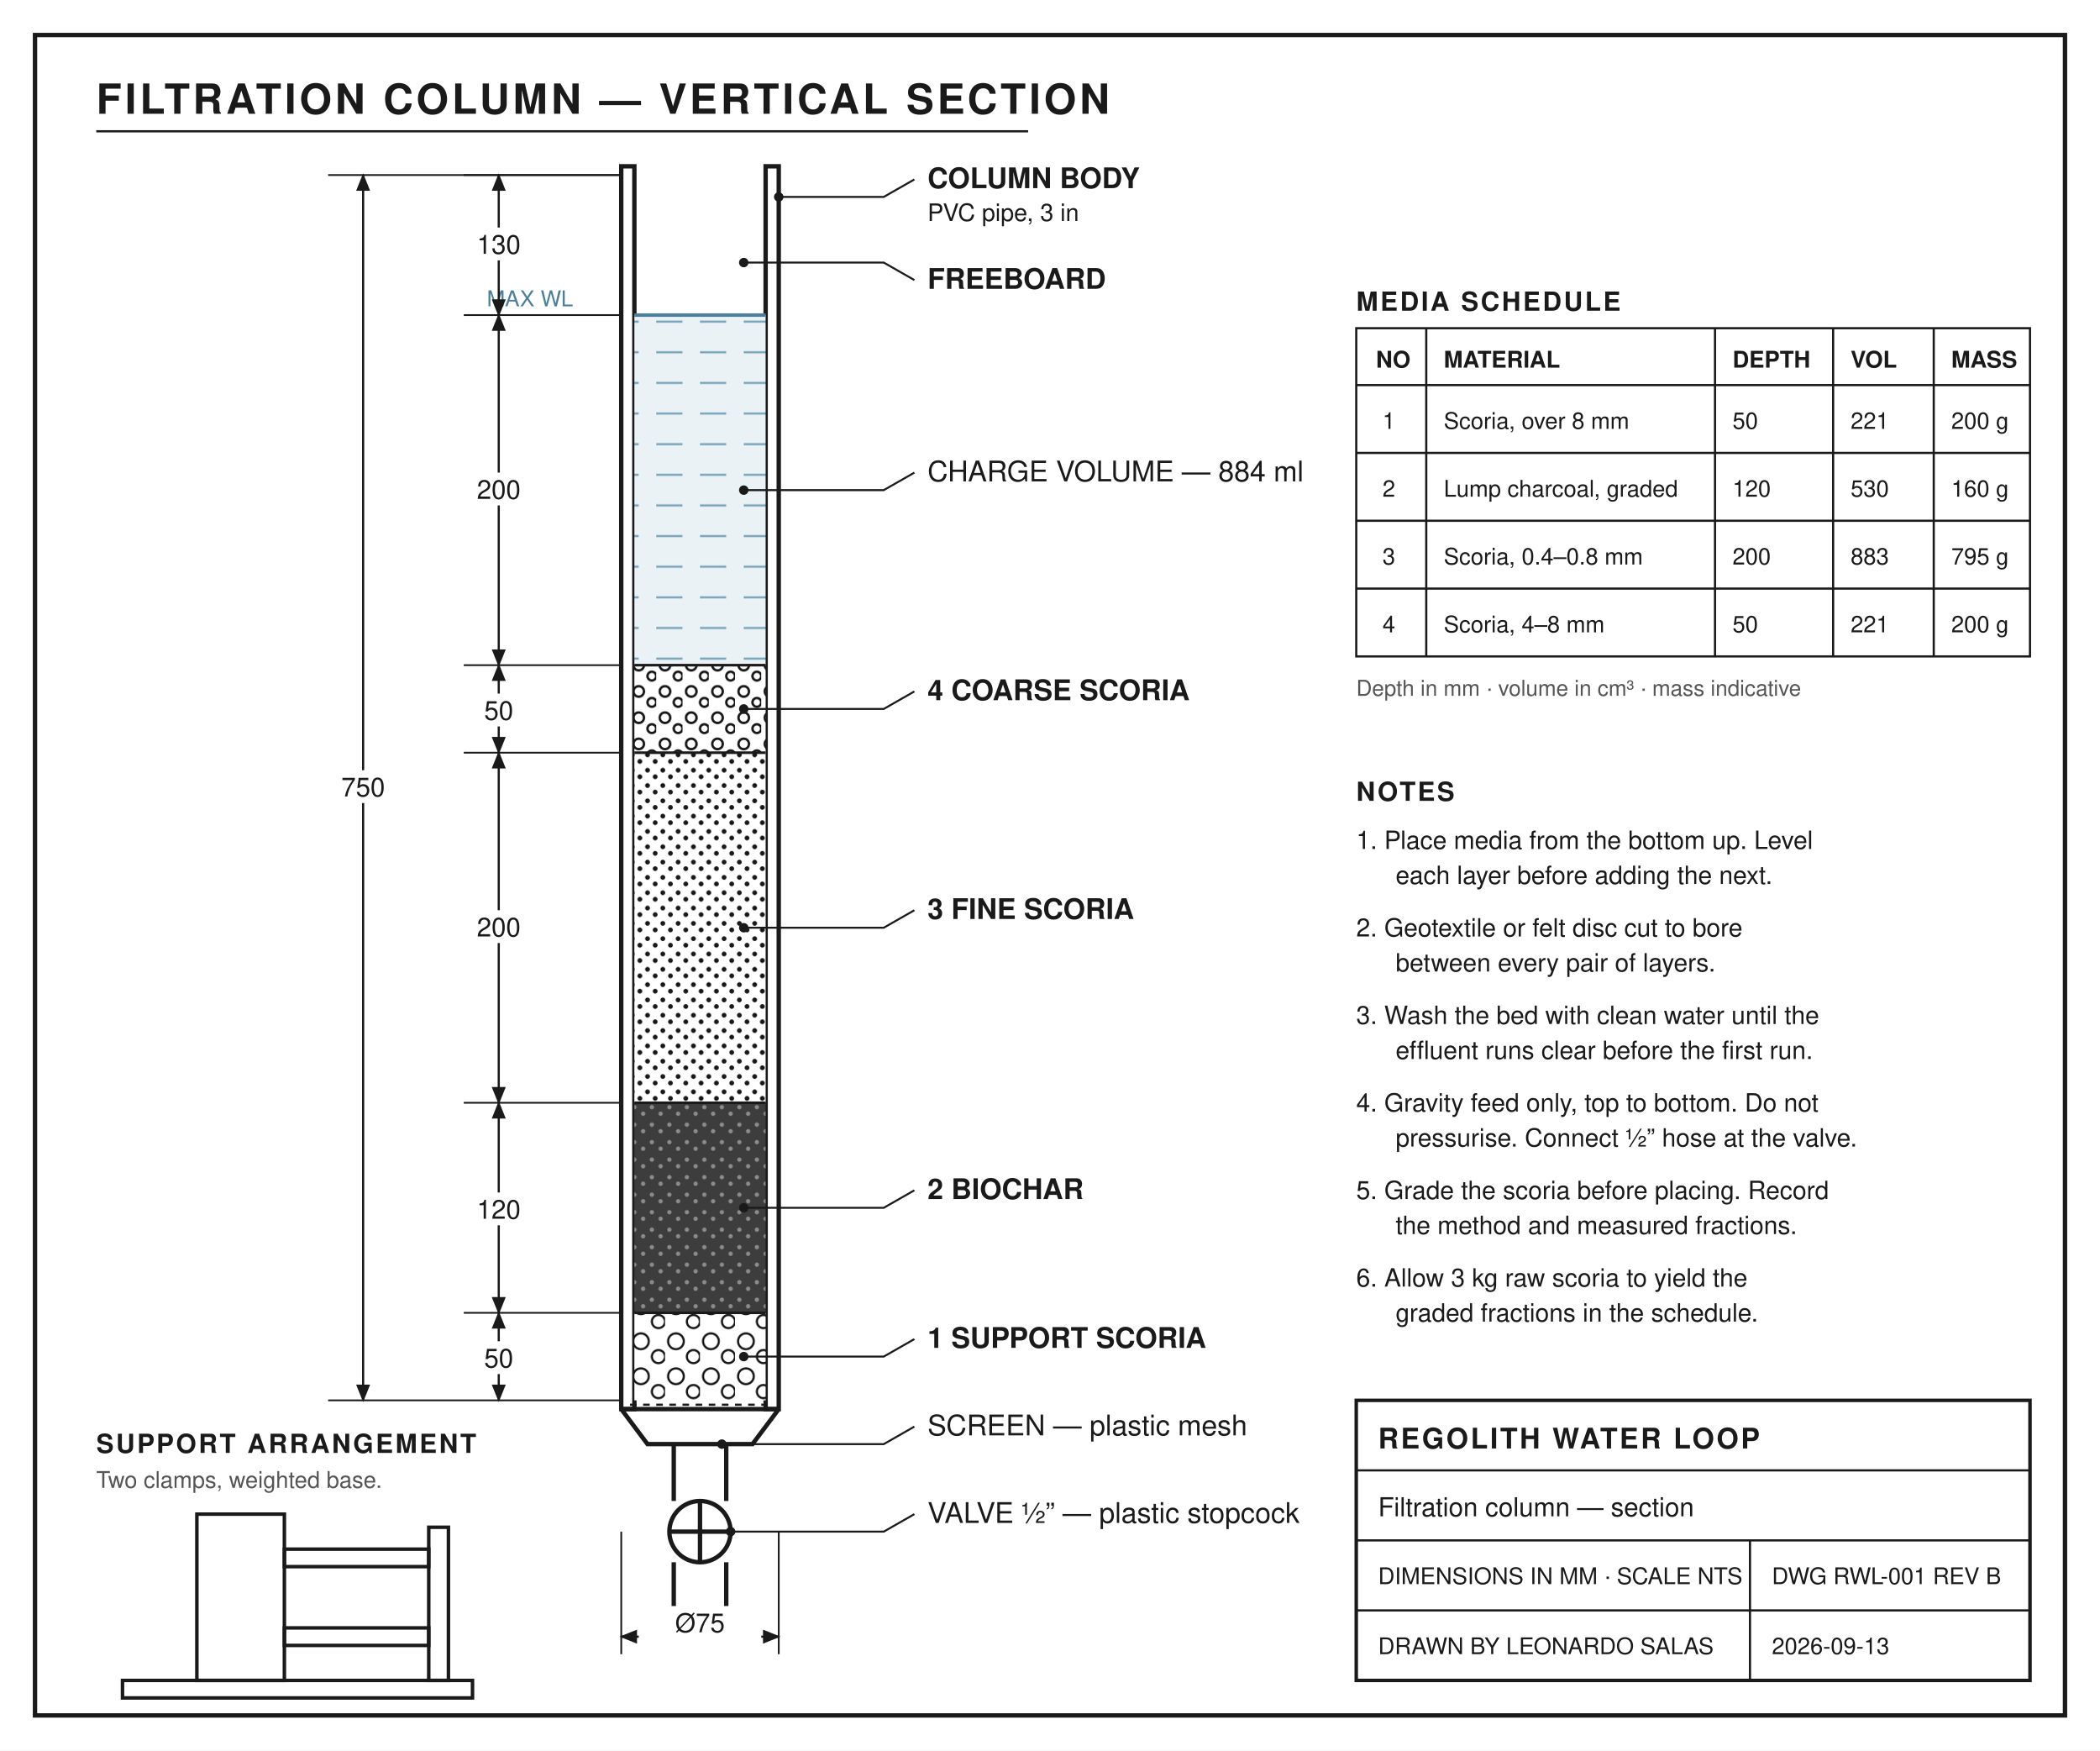
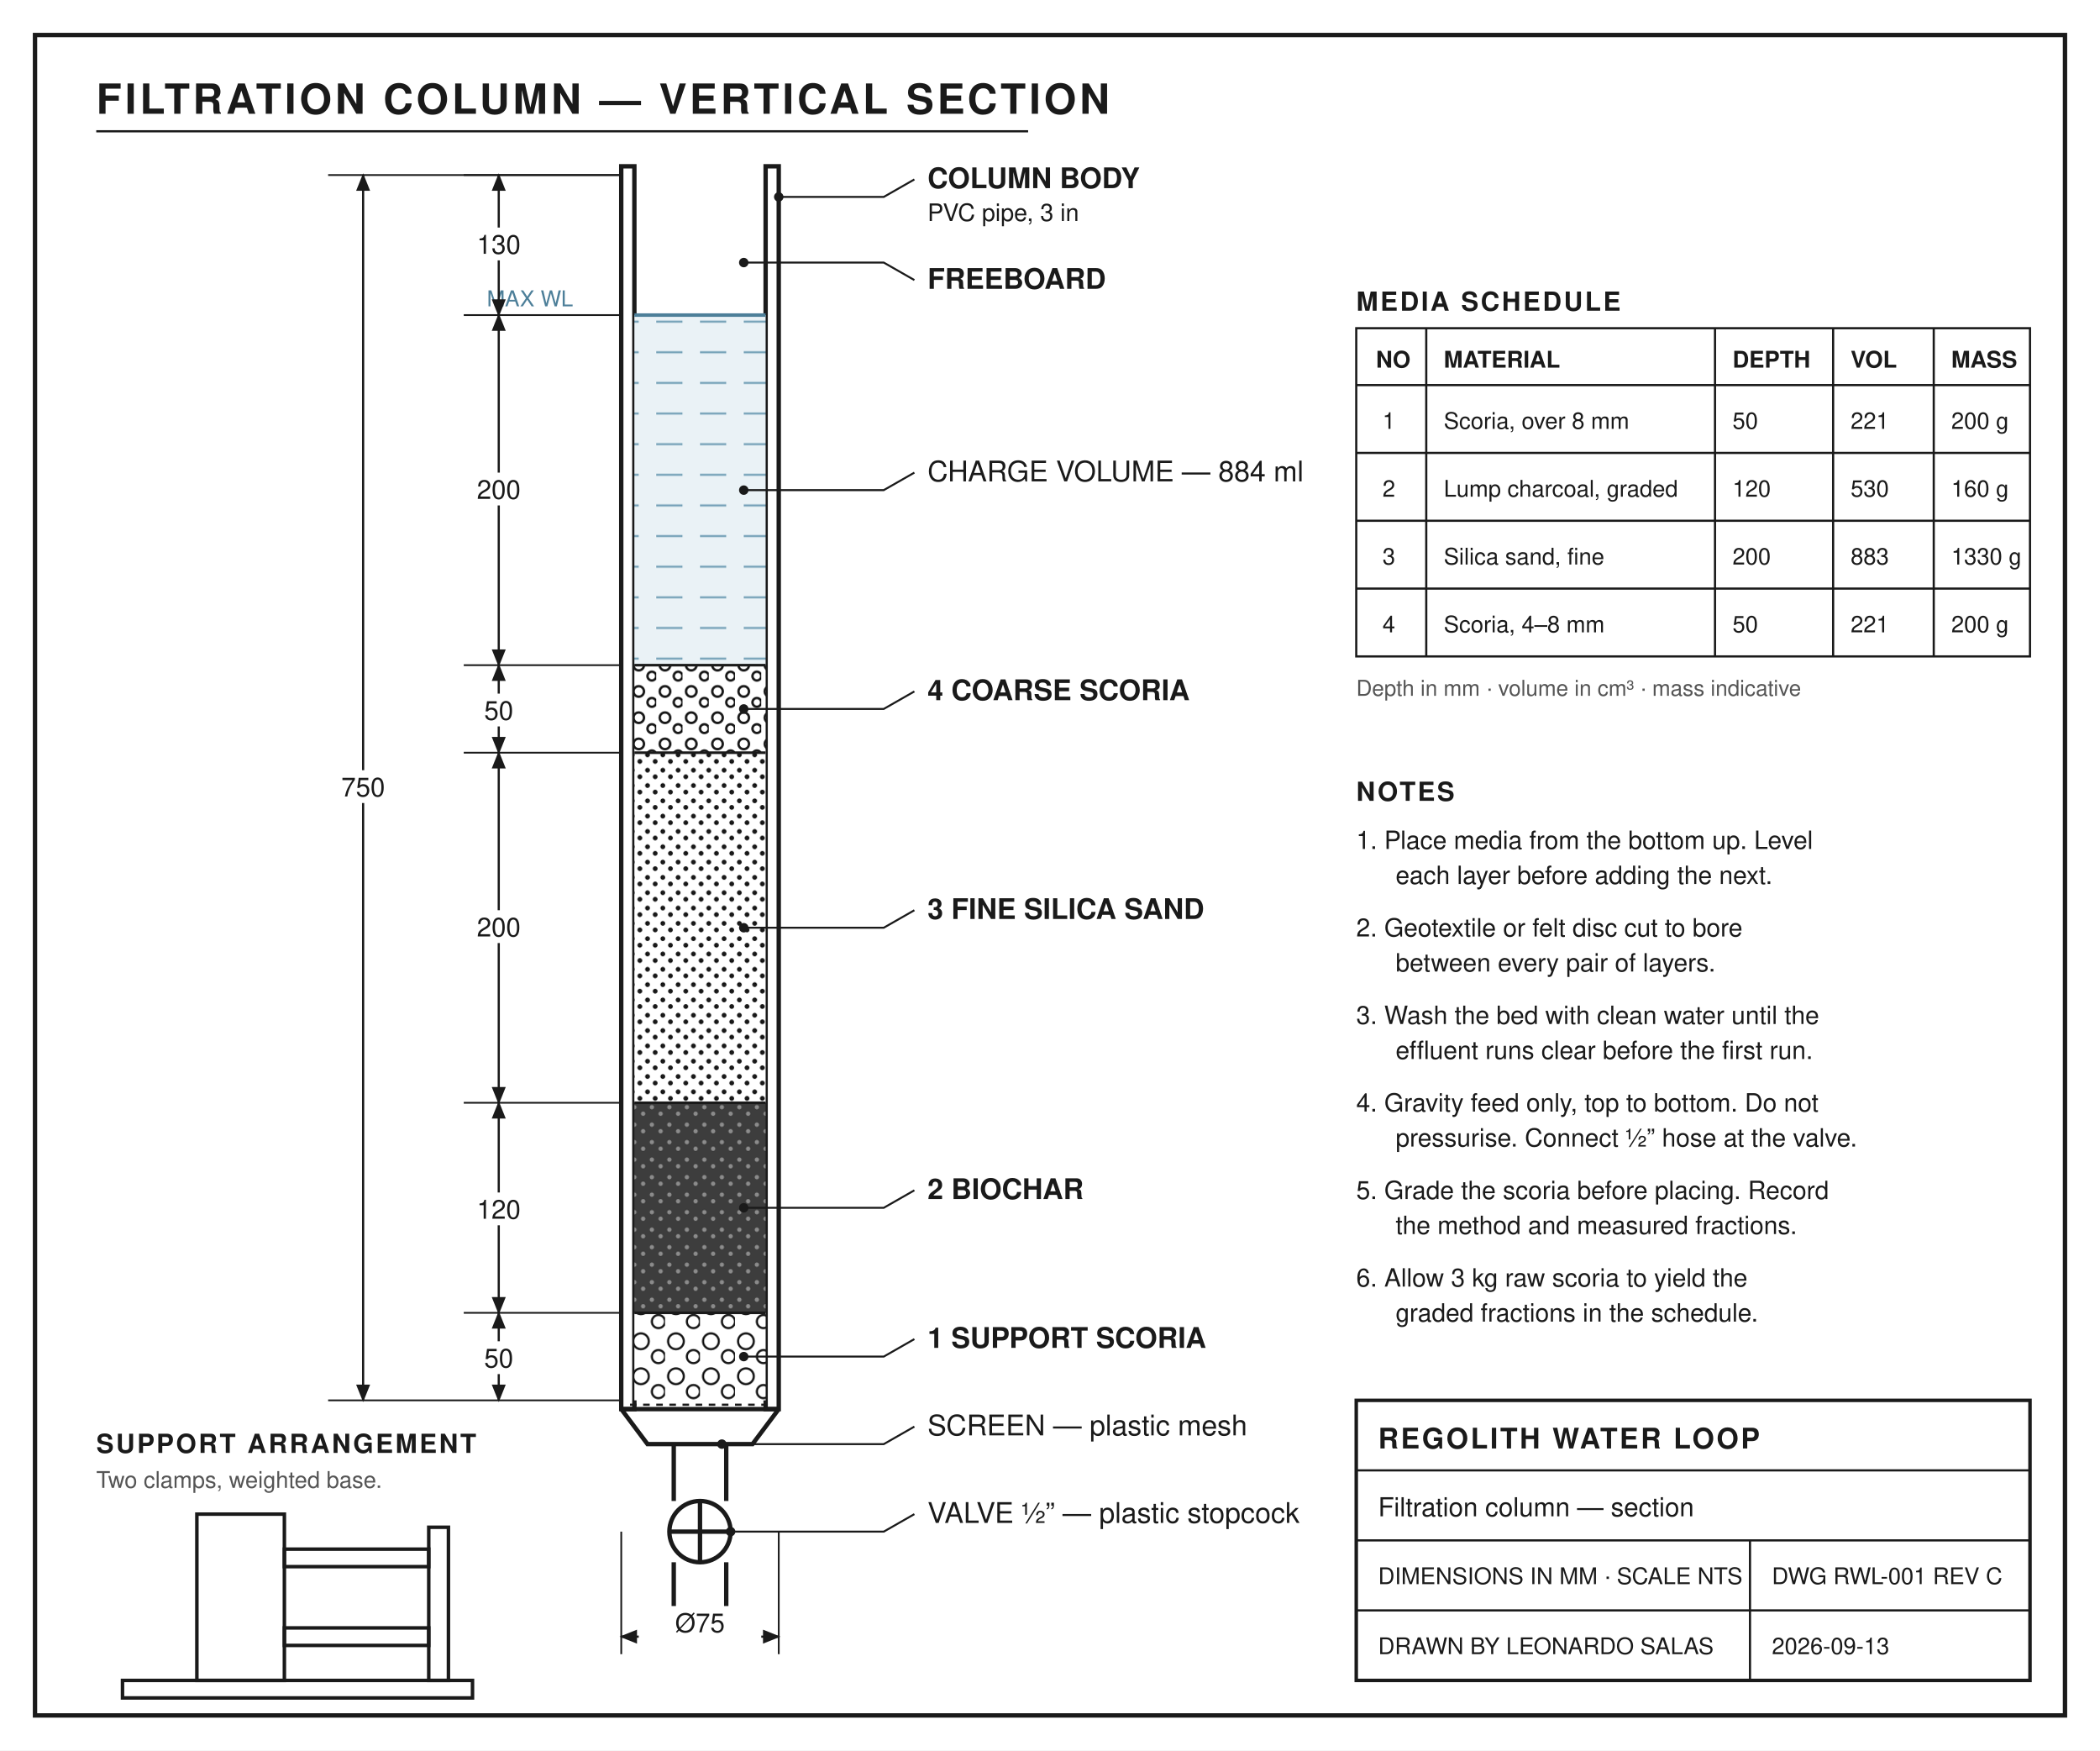
<svg xmlns="http://www.w3.org/2000/svg" viewBox="0 0 960 800" width="960" height="800" role="img" aria-label="Section drawing of the filtration column showing four media layers with dimensions in millimetres">
  <defs>
    <marker id="dim" viewBox="0 0 10 10" refX="9" refY="5" markerWidth="8" markerHeight="8" orient="auto-start-reverse">
      <path d="M0,1 L10,5 L0,9 z" fill="#1a1a1a" />
    </marker>
    <marker id="dot" viewBox="0 0 6 6" refX="3" refY="3" markerWidth="6" markerHeight="6">
      <circle cx="3" cy="3" r="2.4" fill="#1a1a1a" />
    </marker>
    <pattern id="pGravel" patternUnits="userSpaceOnUse" width="16" height="16">
      <rect width="16" height="16" fill="#ffffff" />
      <circle cx="5" cy="5" r="3.6" fill="none" stroke="#1a1a1a" stroke-width="1" />
      <circle cx="13" cy="12" r="3" fill="none" stroke="#1a1a1a" stroke-width="1" />
    </pattern>
    <pattern id="pBiochar" patternUnits="userSpaceOnUse" width="8" height="8">
      <rect width="8" height="8" fill="#3d3d3d" />
      <circle cx="2" cy="2" r="1" fill="#8a8a8a" />
      <circle cx="6" cy="5" r="1" fill="#8a8a8a" />
    </pattern>
    <pattern id="pFine" patternUnits="userSpaceOnUse" width="7" height="7">
      <rect width="7" height="7" fill="#ffffff" />
      <circle cx="2" cy="2" r="1.1" fill="#1a1a1a" />
      <circle cx="5.5" cy="5" r="1.1" fill="#1a1a1a" />
    </pattern>
    <pattern id="pCoarse" patternUnits="userSpaceOnUse" width="12" height="12">
      <rect width="12" height="12" fill="#ffffff" />
      <circle cx="4" cy="4" r="2.4" fill="none" stroke="#1a1a1a" stroke-width="1.1" />
      <circle cx="10" cy="9" r="2" fill="none" stroke="#1a1a1a" stroke-width="1.1" />
    </pattern>
    <pattern id="pWater" patternUnits="userSpaceOnUse" width="20" height="14">
      <rect width="20" height="14" fill="#eaf2f6" />
      <line x1="0" y1="7" x2="12" y2="7" stroke="#7fa8bd" stroke-width="1" />
    </pattern>
  </defs>
  <rect x="0" y="0" width="960" height="800" fill="#ffffff" />
  <rect x="16" y="16" width="928" height="768" fill="none" stroke="#1a1a1a" stroke-width="2" />
  <text x="44" y="52" font-family="Helvetica, Arial, sans-serif" font-size="19" font-weight="bold" fill="#1a1a1a" letter-spacing="1.5">FILTRATION COLUMN — VERTICAL SECTION</text>
  <line x1="44" y1="60" x2="470" y2="60" stroke="#1a1a1a" stroke-width="1" />
  <g stroke="#1a1a1a" stroke-width="2" fill="none">
    <rect x="284" y="76" width="6" height="568" />
    <rect x="350" y="76" width="6" height="568" />
  </g>
  <rect x="290" y="144" width="60" height="160" fill="url(#pWater)" />
  <rect x="290" y="304" width="60" height="40" fill="url(#pCoarse)" />
  <rect x="290" y="344" width="60" height="160" fill="url(#pFine)" />
  <rect x="290" y="504" width="60" height="96" fill="url(#pBiochar)" />
  <rect x="290" y="600" width="60" height="40" fill="url(#pGravel)" />
  <g stroke="#1a1a1a" stroke-width="1.2" fill="none">
    <line x1="290" y1="304" x2="350" y2="304" />
    <line x1="290" y1="344" x2="350" y2="344" />
    <line x1="290" y1="504" x2="350" y2="504" />
    <line x1="290" y1="600" x2="350" y2="600" />
  </g>
  <line x1="290" y1="144" x2="350" y2="144" stroke="#4d7f99" stroke-width="1.6" />
  <text x="262" y="140" font-family="Helvetica, Arial, sans-serif" font-size="10" fill="#4d7f99" text-anchor="end">MAX WL</text>
  <g stroke="#1a1a1a" stroke-width="2" fill="none">
    <line x1="284" y1="644" x2="356" y2="644" />
    <path d="M284,644 L296,660 L344,660 L356,644" />
    <line x1="308" y1="660" x2="308" y2="686" />
    <line x1="332" y1="660" x2="332" y2="686" />
    <circle cx="320" cy="700" r="14" />
    <line x1="320" y1="686" x2="320" y2="714" />
    <line x1="306" y1="700" x2="334" y2="700" />
    <line x1="308" y1="714" x2="308" y2="736" />
    <line x1="332" y1="714" x2="332" y2="736" />
  </g>
  <g stroke="#1a1a1a" stroke-width="1" stroke-dasharray="3 3">
    <line x1="288" y1="642" x2="352" y2="642" />
  </g>
  <g stroke="#1a1a1a" stroke-width="0.8" fill="none">
    <line x1="284" y1="80" x2="212" y2="80" />
    <line x1="284" y1="144" x2="212" y2="144" />
    <line x1="284" y1="304" x2="212" y2="304" />
    <line x1="284" y1="344" x2="212" y2="344" />
    <line x1="284" y1="504" x2="212" y2="504" />
    <line x1="284" y1="600" x2="212" y2="600" />
    <line x1="284" y1="640" x2="150" y2="640" />
  </g>
  <g stroke="#1a1a1a" stroke-width="1" marker-start="url(#dim)" marker-end="url(#dim)">
    <line x1="228" y1="80" x2="228" y2="144" />
    <line x1="228" y1="144" x2="228" y2="304" />
    <line x1="228" y1="304" x2="228" y2="344" />
    <line x1="228" y1="344" x2="228" y2="504" />
    <line x1="228" y1="504" x2="228" y2="600" />
    <line x1="228" y1="600" x2="228" y2="640" />
    <line x1="166" y1="80" x2="166" y2="640" />
  </g>
  <line x1="284" y1="80" x2="150" y2="80" stroke="#1a1a1a" stroke-width="0.8" />
  <g font-family="Helvetica, Arial, sans-serif" font-size="12" fill="#1a1a1a" text-anchor="middle">
    <rect x="210" y="104" width="36" height="15" fill="#ffffff" />
    <text x="228" y="116">130</text>
    <rect x="210" y="216" width="36" height="15" fill="#ffffff" />
    <text x="228" y="228">200</text>
    <rect x="212" y="317" width="32" height="15" fill="#ffffff" />
    <text x="228" y="329">50</text>
    <rect x="210" y="416" width="36" height="15" fill="#ffffff" />
    <text x="228" y="428">200</text>
    <rect x="210" y="545" width="36" height="15" fill="#ffffff" />
    <text x="228" y="557">120</text>
    <rect x="212" y="613" width="32" height="15" fill="#ffffff" />
    <text x="228" y="625">50</text>
    <rect x="146" y="352" width="40" height="15" fill="#ffffff" />
    <text x="166" y="364">750</text>
  </g>
  <g stroke="#1a1a1a" stroke-width="0.8" fill="none">
    <line x1="284" y1="756" x2="284" y2="700" />
    <line x1="356" y1="756" x2="356" y2="700" />
  </g>
  <line x1="284" y1="748" x2="356" y2="748" stroke="#1a1a1a" stroke-width="1" marker-start="url(#dim)" marker-end="url(#dim)" />
  <rect x="292" y="734" width="56" height="15" fill="#ffffff" />
  <text x="320" y="746" font-family="Helvetica, Arial, sans-serif" font-size="12" fill="#1a1a1a" text-anchor="middle">Ø75</text>
  <g stroke="#1a1a1a" stroke-width="0.9" fill="none" marker-start="url(#dot)">
    <path d="M340,120 L404,120 L418,128" />
    <path d="M340,224 L404,224 L418,216" />
    <path d="M340,324 L404,324 L418,316" />
    <path d="M340,424 L404,424 L418,416" />
    <path d="M340,552 L404,552 L418,544" />
    <path d="M340,620 L404,620 L418,612" />
    <path d="M330,660 L404,660 L418,652" />
    <path d="M334,700 L404,700 L418,692" />
    <path d="M356,90 L404,90 L418,82" />
  </g>
  <g font-family="Helvetica, Arial, sans-serif" font-size="13" fill="#1a1a1a">
    <text x="424" y="86" font-weight="bold">COLUMN BODY</text>
    <text x="424" y="101" font-size="11">PVC pipe, 3 in</text>
    <text x="424" y="132" font-weight="bold">FREEBOARD</text>
    <text x="424" y="220">CHARGE VOLUME — 884 ml</text>
    <text x="424" y="320" font-weight="bold">4  COARSE SCORIA</text>
-     <text x="424" y="420" font-weight="bold">3  FINE SCORIA</text>
+     <text x="424" y="420" font-weight="bold">3  FINE SILICA SAND</text>
    <text x="424" y="548" font-weight="bold">2  BIOCHAR</text>
    <text x="424" y="616" font-weight="bold">1  SUPPORT SCORIA</text>
    <text x="424" y="656">SCREEN — plastic mesh</text>
    <text x="424" y="696">VALVE ½” — plastic stopcock</text>
  </g>
  <g stroke="#1a1a1a" stroke-width="1" fill="none">
    <rect x="620" y="150" width="308" height="150" />
    <line x1="620" y1="176" x2="928" y2="176" />
    <line x1="620" y1="207" x2="928" y2="207" />
    <line x1="620" y1="238" x2="928" y2="238" />
    <line x1="620" y1="269" x2="928" y2="269" />
    <line x1="652" y1="150" x2="652" y2="300" />
    <line x1="784" y1="150" x2="784" y2="300" />
    <line x1="838" y1="150" x2="838" y2="300" />
    <line x1="884" y1="150" x2="884" y2="300" />
  </g>
  <text x="620" y="142" font-family="Helvetica, Arial, sans-serif" font-size="12" font-weight="bold" fill="#1a1a1a" letter-spacing="1">MEDIA SCHEDULE</text>
  <g font-family="Helvetica, Arial, sans-serif" font-size="10.5" fill="#1a1a1a">
    <text x="629" y="168" font-weight="bold">NO</text>
    <text x="660" y="168" font-weight="bold">MATERIAL</text>
    <text x="792" y="168" font-weight="bold">DEPTH</text>
    <text x="846" y="168" font-weight="bold">VOL</text>
    <text x="892" y="168" font-weight="bold">MASS</text>
    <text x="632" y="196">1</text>
    <text x="660" y="196">Scoria, over 8 mm</text>
    <text x="792" y="196">50</text>
    <text x="846" y="196">221</text>
    <text x="892" y="196">200 g</text>
    <text x="632" y="227">2</text>
    <text x="660" y="227">Lump charcoal, graded</text>
    <text x="792" y="227">120</text>
    <text x="846" y="227">530</text>
    <text x="892" y="227">160 g</text>
    <text x="632" y="258">3</text>
-     <text x="660" y="258">Scoria, 0.4–0.8 mm</text>
+     <text x="660" y="258">Silica sand, fine</text>
    <text x="792" y="258">200</text>
    <text x="846" y="258">883</text>
-     <text x="892" y="258">795 g</text>
+     <text x="892" y="258">1330 g</text>
    <text x="632" y="289">4</text>
    <text x="660" y="289">Scoria, 4–8 mm</text>
    <text x="792" y="289">50</text>
    <text x="846" y="289">221</text>
    <text x="892" y="289">200 g</text>
  </g>
  <text x="620" y="318" font-family="Helvetica, Arial, sans-serif" font-size="10" fill="#555555">Depth in mm · volume in cm³ · mass indicative</text>
  <text x="620" y="366" font-family="Helvetica, Arial, sans-serif" font-size="12" font-weight="bold" fill="#1a1a1a" letter-spacing="1">NOTES</text>
  <g font-family="Helvetica, Arial, sans-serif" font-size="11.5" fill="#1a1a1a">
    <text x="620" y="388">1.  Place media from the bottom up. Level</text>
    <text x="638" y="404">each layer before adding the next.</text>
    <text x="620" y="428">2.  Geotextile or felt disc cut to bore</text>
    <text x="638" y="444">between every pair of layers.</text>
    <text x="620" y="468">3.  Wash the bed with clean water until the</text>
    <text x="638" y="484">effluent runs clear before the first run.</text>
    <text x="620" y="508">4.  Gravity feed only, top to bottom. Do not</text>
    <text x="638" y="524">pressurise. Connect ½” hose at the valve.</text>
    <text x="620" y="548">5.  Grade the scoria before placing. Record</text>
    <text x="638" y="564">the method and measured fractions.</text>
    <text x="620" y="588">6.  Allow 3 kg raw scoria to yield the</text>
    <text x="638" y="604">graded fractions in the schedule.</text>
  </g>
  <text x="44" y="664" font-family="Helvetica, Arial, sans-serif" font-size="12" font-weight="bold" fill="#1a1a1a" letter-spacing="1">SUPPORT ARRANGEMENT</text>
  <text x="44" y="680" font-family="Helvetica, Arial, sans-serif" font-size="10.5" fill="#555555">Two clamps, weighted base.</text>
  <g stroke="#1a1a1a" stroke-width="1.6" fill="none">
    <rect x="90" y="692" width="40" height="76" />
    <rect x="196" y="698" width="9" height="70" />
    <rect x="130" y="708" width="66" height="8" />
    <rect x="130" y="744" width="66" height="8" />
    <rect x="56" y="768" width="160" height="8" />
  </g>
  <g stroke="#1a1a1a" stroke-width="1" fill="none">
    <rect x="620" y="640" width="308" height="128" stroke-width="1.6" />
    <line x1="620" y1="672" x2="928" y2="672" />
    <line x1="620" y1="704" x2="928" y2="704" />
    <line x1="620" y1="736" x2="928" y2="736" />
    <line x1="800" y1="704" x2="800" y2="768" />
  </g>
  <g font-family="Helvetica, Arial, sans-serif" fill="#1a1a1a">
    <text x="630" y="662" font-size="13" font-weight="bold" letter-spacing="1">REGOLITH WATER LOOP</text>
    <text x="630" y="693" font-size="12">Filtration column — section</text>
    <text x="630" y="724" font-size="10.5">DIMENSIONS IN MM · SCALE NTS</text>
-     <text x="810" y="724" font-size="10.5">DWG  RWL-001  REV B</text>
+     <text x="810" y="724" font-size="10.5">DWG  RWL-001  REV C</text>
    <text x="630" y="756" font-size="10.5">DRAWN BY LEONARDO SALAS</text>
    <text x="810" y="756" font-size="10.5">2026-09-13</text>
  </g>
</svg>
